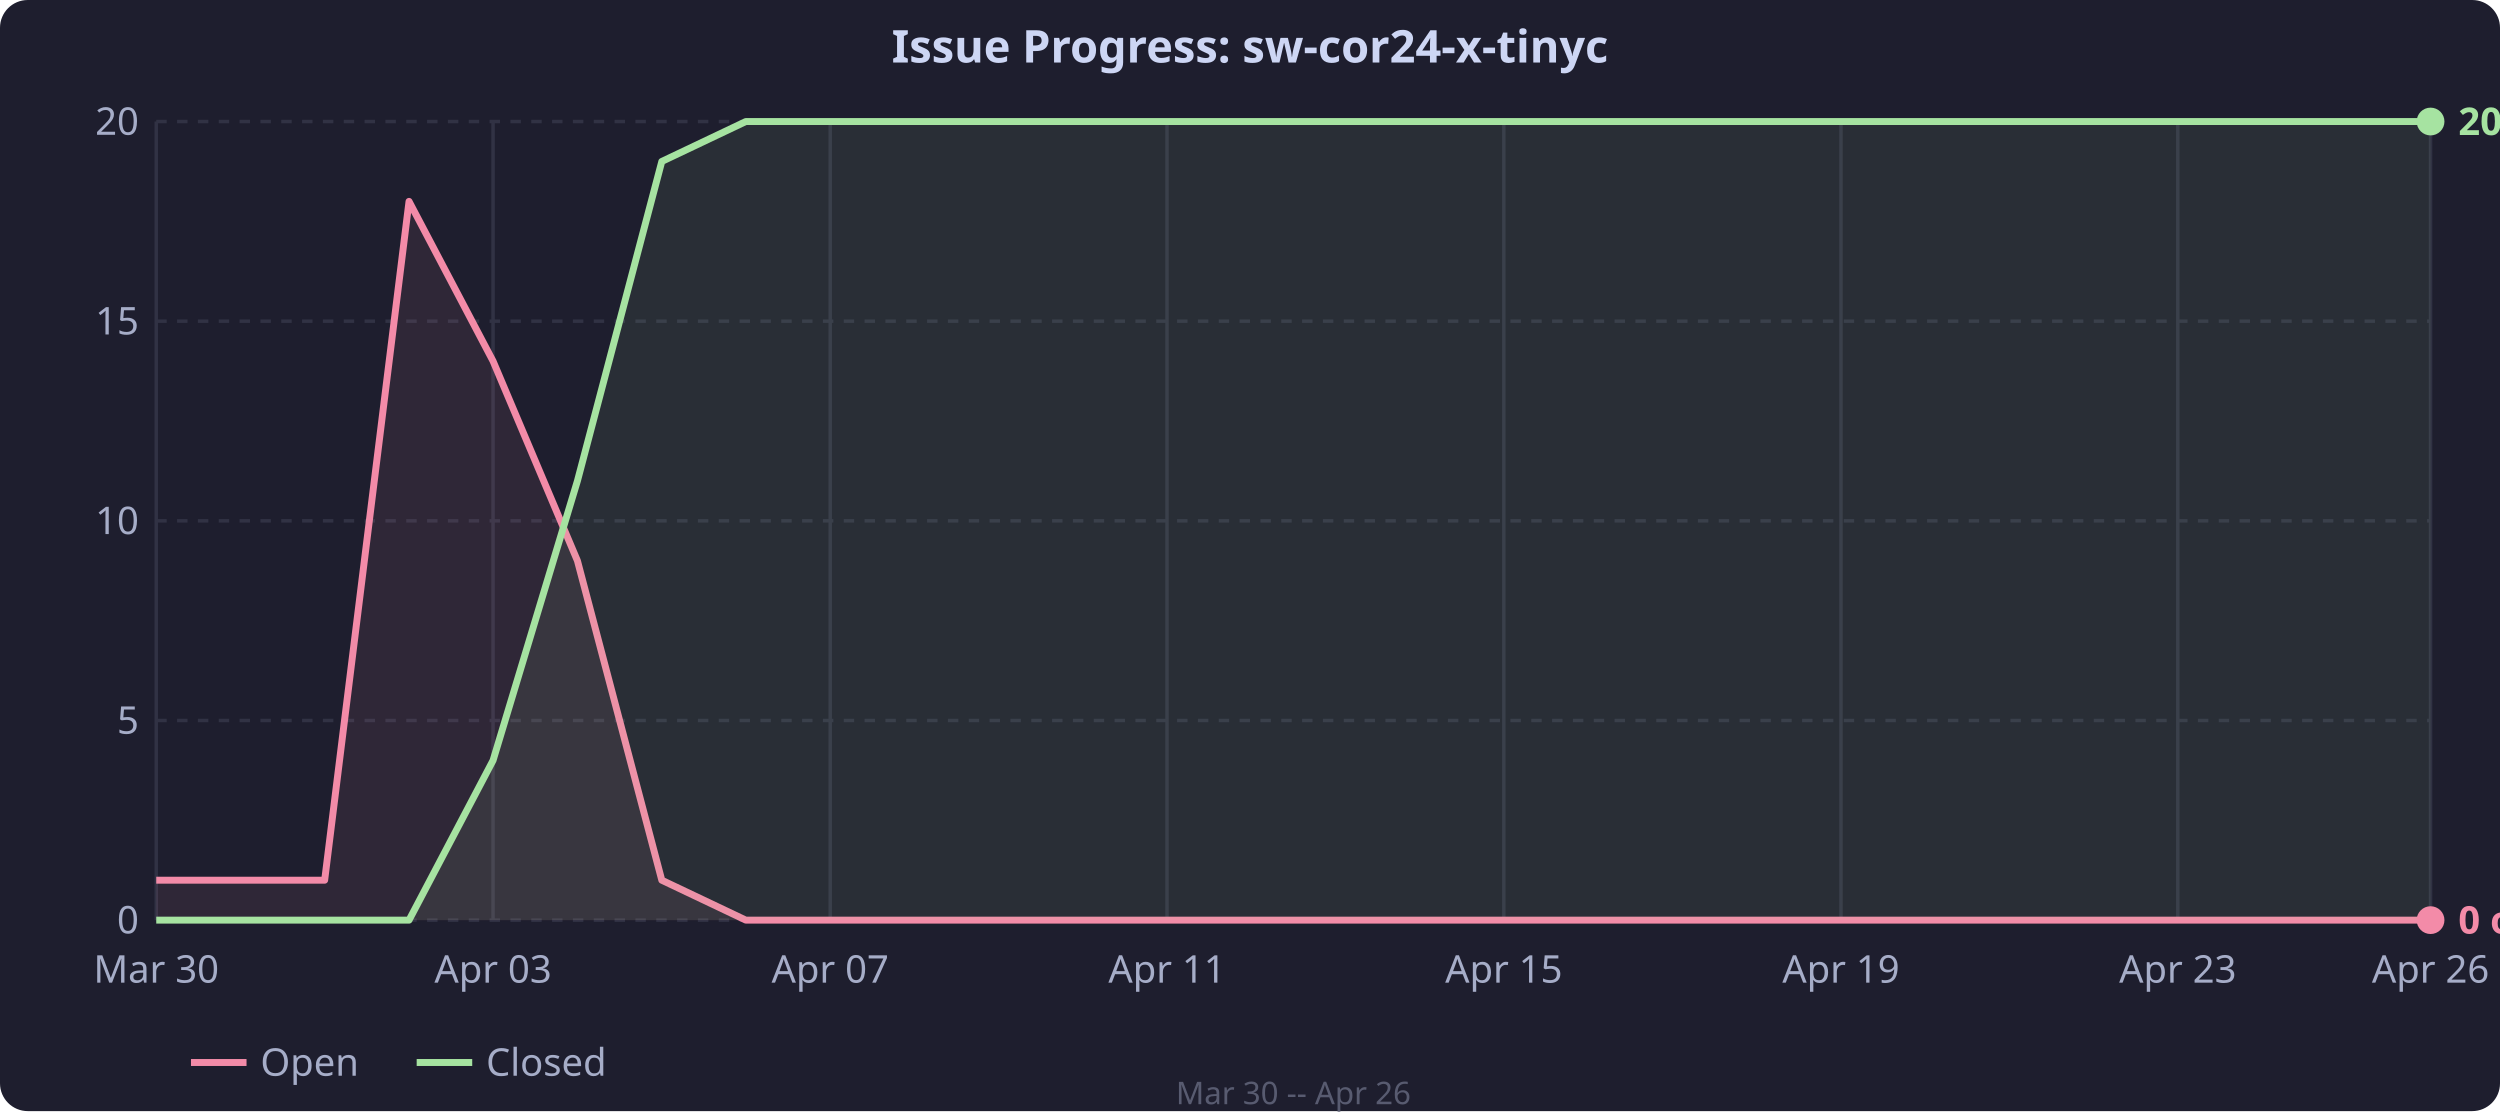
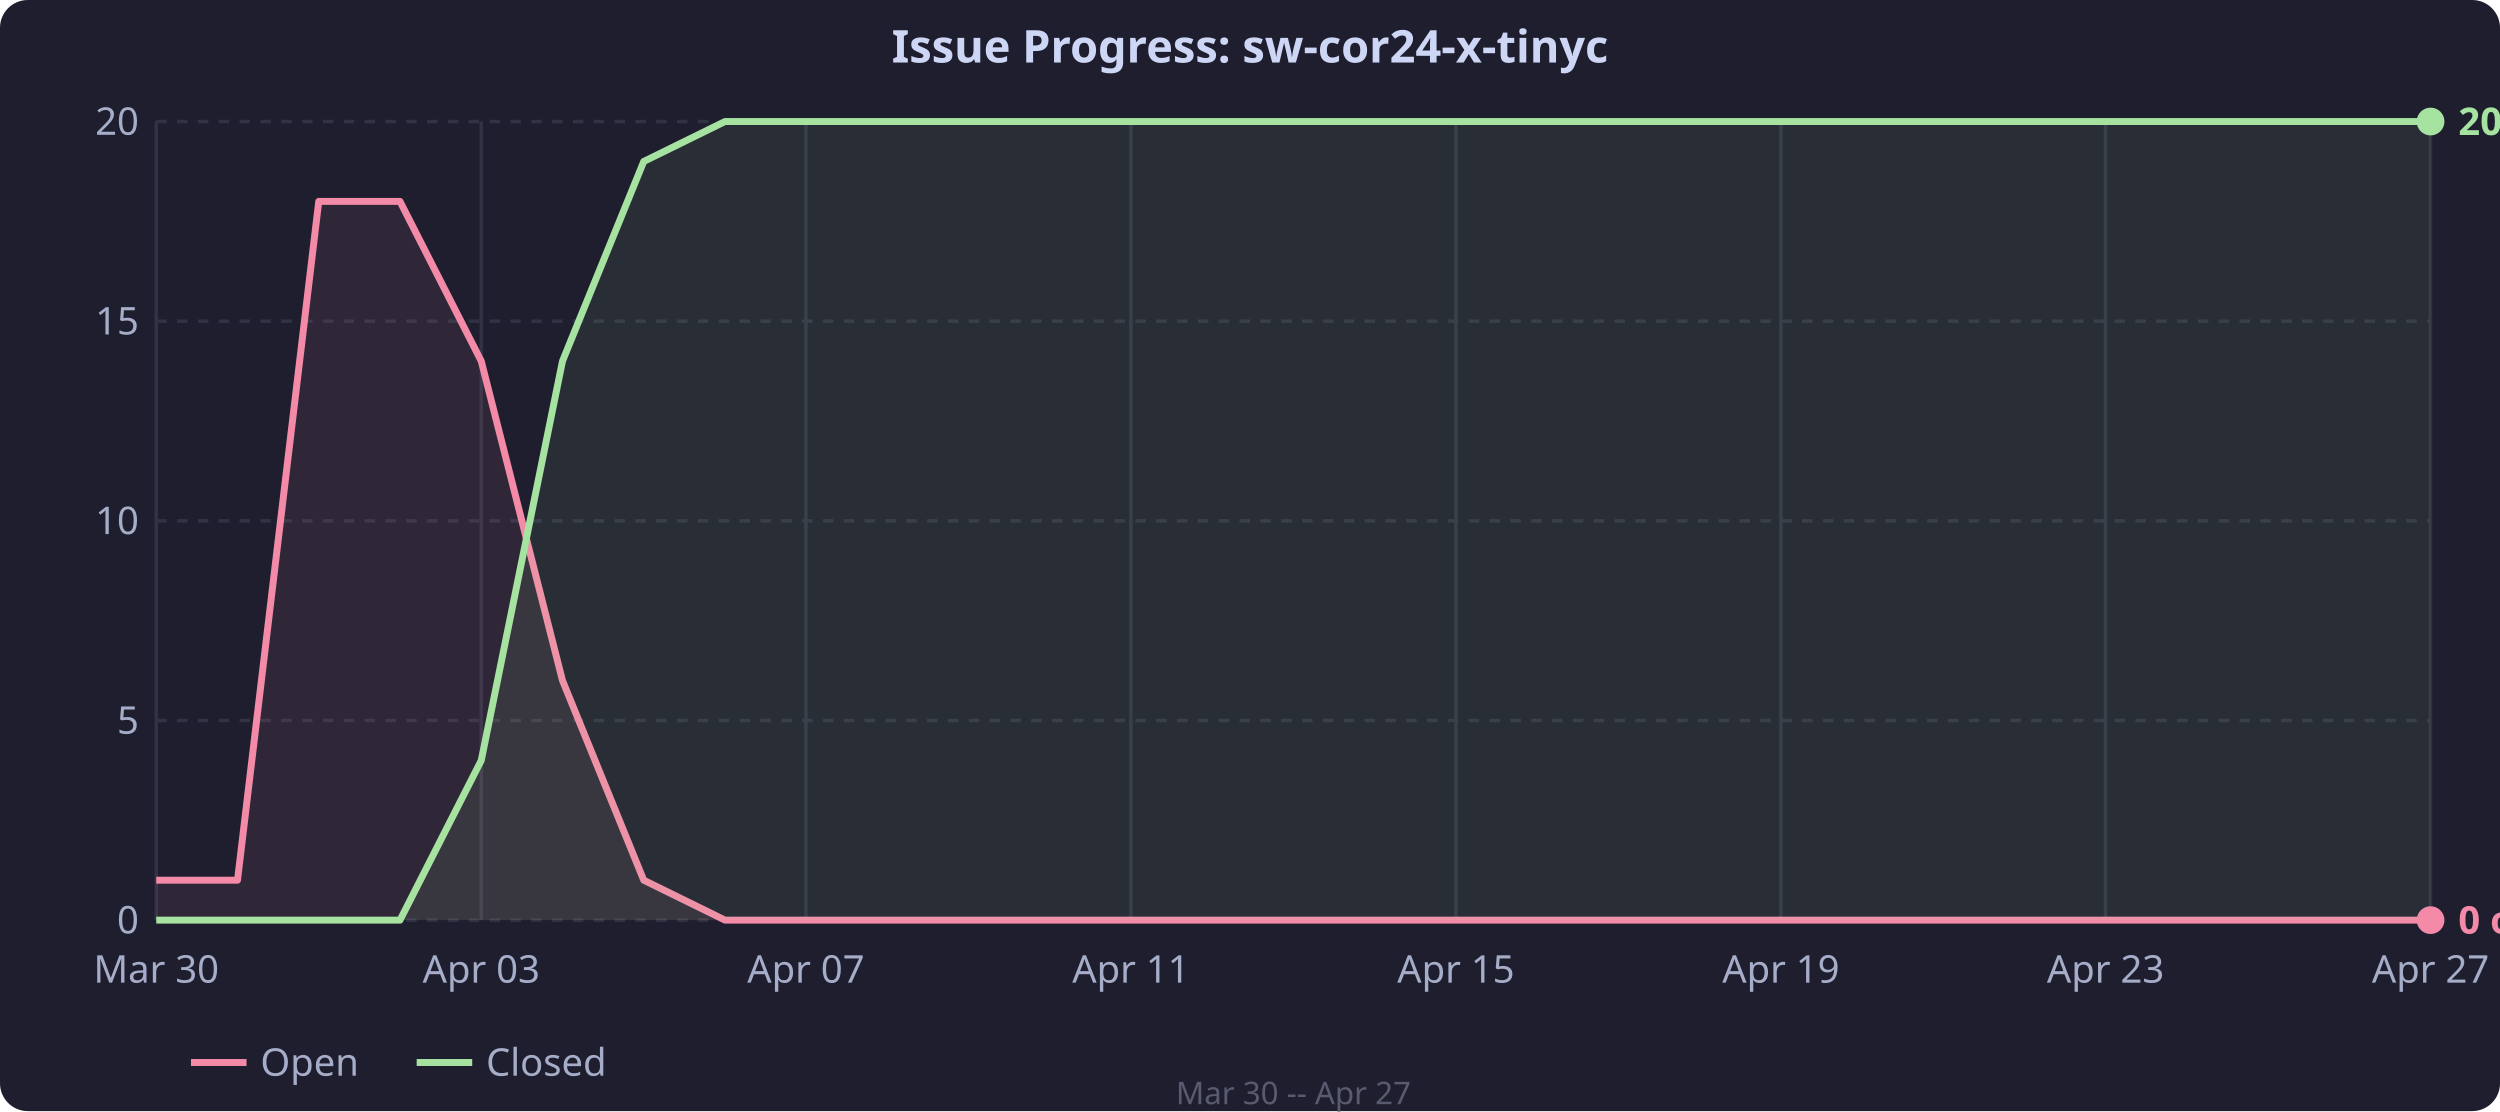
<svg xmlns="http://www.w3.org/2000/svg" viewBox="0 0 720 320" style="font-family: system-ui, sans-serif; font-size: 11px; color: #cdd6f4;">
  <rect width="720" height="320" fill="#1e1e2e" rx="8" />
  <line x1="45" y1="265.0" x2="700" y2="265.0" stroke="#313244" stroke-dasharray="3,3" />
  <text x="40" y="265.0" fill="#a6adc8" text-anchor="end" dominant-baseline="middle">0</text>
  <line x1="45" y1="207.5" x2="700" y2="207.5" stroke="#313244" stroke-dasharray="3,3" />
  <text x="40" y="207.5" fill="#a6adc8" text-anchor="end" dominant-baseline="middle">5</text>
  <line x1="45" y1="150.0" x2="700" y2="150.0" stroke="#313244" stroke-dasharray="3,3" />
  <text x="40" y="150.0" fill="#a6adc8" text-anchor="end" dominant-baseline="middle">10</text>
  <line x1="45" y1="92.5" x2="700" y2="92.5" stroke="#313244" stroke-dasharray="3,3" />
  <text x="40" y="92.5" fill="#a6adc8" text-anchor="end" dominant-baseline="middle">15</text>
  <line x1="45" y1="35.0" x2="700" y2="35.0" stroke="#313244" stroke-dasharray="3,3" />
  <text x="40" y="35.0" fill="#a6adc8" text-anchor="end" dominant-baseline="middle">20</text>
  <text x="45.0" y="283" fill="#a6adc8" text-anchor="middle">Mar 30</text>
  <line x1="45.0" y1="35" x2="45.0" y2="265" stroke="#313244" />
-   <text x="142.0" y="283" fill="#a6adc8" text-anchor="middle">Apr 03</text>
-   <line x1="142.0" y1="35" x2="142.0" y2="265" stroke="#313244" />
-   <text x="239.1" y="283" fill="#a6adc8" text-anchor="middle">Apr 07</text>
-   <line x1="239.1" y1="35" x2="239.1" y2="265" stroke="#313244" />
-   <text x="336.1" y="283" fill="#a6adc8" text-anchor="middle">Apr 11</text>
-   <line x1="336.1" y1="35" x2="336.1" y2="265" stroke="#313244" />
-   <text x="433.1" y="283" fill="#a6adc8" text-anchor="middle">Apr 15</text>
-   <line x1="433.1" y1="35" x2="433.1" y2="265" stroke="#313244" />
-   <text x="530.2" y="283" fill="#a6adc8" text-anchor="middle">Apr 19</text>
-   <line x1="530.2" y1="35" x2="530.2" y2="265" stroke="#313244" />
-   <text x="627.2" y="283" fill="#a6adc8" text-anchor="middle">Apr 23</text>
-   <line x1="627.2" y1="35" x2="627.2" y2="265" stroke="#313244" />
-   <text x="700.0" y="283" fill="#a6adc8" text-anchor="middle">Apr 26</text>
+   <text x="138.6" y="283" fill="#a6adc8" text-anchor="middle">Apr 03</text>
+   <line x1="138.6" y1="35" x2="138.6" y2="265" stroke="#313244" />
+   <text x="232.1" y="283" fill="#a6adc8" text-anchor="middle">Apr 07</text>
+   <line x1="232.1" y1="35" x2="232.1" y2="265" stroke="#313244" />
+   <text x="325.7" y="283" fill="#a6adc8" text-anchor="middle">Apr 11</text>
+   <line x1="325.7" y1="35" x2="325.7" y2="265" stroke="#313244" />
+   <text x="419.3" y="283" fill="#a6adc8" text-anchor="middle">Apr 15</text>
+   <line x1="419.3" y1="35" x2="419.3" y2="265" stroke="#313244" />
+   <text x="512.9" y="283" fill="#a6adc8" text-anchor="middle">Apr 19</text>
+   <line x1="512.9" y1="35" x2="512.9" y2="265" stroke="#313244" />
+   <text x="606.4" y="283" fill="#a6adc8" text-anchor="middle">Apr 23</text>
+   <line x1="606.4" y1="35" x2="606.4" y2="265" stroke="#313244" />
+   <text x="700.0" y="283" fill="#a6adc8" text-anchor="middle">Apr 27</text>
  <line x1="700.0" y1="35" x2="700.0" y2="265" stroke="#313244" />
-   <polygon fill="rgba(243,139,168,0.08)" points="45.0,253.5 69.3,253.5 93.5,253.5 117.8,58.0 142.0,104.0 166.3,161.5 190.6,253.5 214.8,265.0 239.1,265.0 263.3,265.0 287.6,265.0 311.9,265.0 336.1,265.0 360.4,265.0 384.6,265.0 408.9,265.0 433.1,265.0 457.4,265.0 481.7,265.0 505.9,265.0 530.2,265.0 554.4,265.0 578.7,265.0 603.0,265.0 627.2,265.0 651.5,265.0 675.7,265.0 700.0,265.0 700.0,265.0 45.0,265.0" />
-   <polyline fill="none" stroke="#f38ba8" stroke-width="2" stroke-linejoin="round" points="45.0,253.5 69.3,253.5 93.5,253.5 117.8,58.0 142.0,104.0 166.3,161.5 190.6,253.5 214.8,265.0 239.1,265.0 263.3,265.0 287.6,265.0 311.9,265.0 336.1,265.0 360.4,265.0 384.6,265.0 408.9,265.0 433.1,265.0 457.4,265.0 481.7,265.0 505.9,265.0 530.2,265.0 554.4,265.0 578.7,265.0 603.0,265.0 627.2,265.0 651.5,265.0 675.7,265.0 700.0,265.0" />
-   <polygon fill="rgba(166,227,161,0.08)" points="45.0,265.0 69.3,265.0 93.5,265.0 117.8,265.0 142.0,219.0 166.3,138.5 190.6,46.5 214.8,35.0 239.1,35.0 263.3,35.0 287.6,35.0 311.9,35.0 336.1,35.0 360.4,35.0 384.6,35.0 408.9,35.0 433.1,35.0 457.4,35.0 481.7,35.0 505.9,35.0 530.2,35.0 554.4,35.0 578.7,35.0 603.0,35.0 627.2,35.0 651.5,35.0 675.7,35.0 700.0,35.0 700.0,265.0 45.0,265.0" />
-   <polyline fill="none" stroke="#a6e3a1" stroke-width="2" stroke-linejoin="round" points="45.0,265.0 69.3,265.0 93.5,265.0 117.8,265.0 142.0,219.0 166.3,138.5 190.6,46.5 214.8,35.0 239.1,35.0 263.3,35.0 287.6,35.0 311.9,35.0 336.1,35.0 360.4,35.0 384.6,35.0 408.9,35.0 433.1,35.0 457.4,35.0 481.7,35.0 505.9,35.0 530.2,35.0 554.4,35.0 578.7,35.0 603.0,35.0 627.2,35.0 651.5,35.0 675.7,35.0 700.0,35.0" />
+   <polygon fill="rgba(243,139,168,0.08)" points="45.0,253.5 68.4,253.5 91.8,58.0 115.2,58.0 138.6,104.0 162.0,196.0 185.4,253.5 208.8,265.0 232.1,265.0 255.5,265.0 278.9,265.0 302.3,265.0 325.7,265.0 349.1,265.0 372.5,265.0 395.9,265.0 419.3,265.0 442.7,265.0 466.1,265.0 489.5,265.0 512.9,265.0 536.2,265.0 559.6,265.0 583.0,265.0 606.4,265.0 629.8,265.0 653.2,265.0 676.6,265.0 700.0,265.0 700.0,265.0 45.0,265.0" />
+   <polyline fill="none" stroke="#f38ba8" stroke-width="2" stroke-linejoin="round" points="45.0,253.5 68.4,253.5 91.8,58.0 115.2,58.0 138.6,104.0 162.0,196.0 185.4,253.5 208.8,265.0 232.1,265.0 255.5,265.0 278.9,265.0 302.3,265.0 325.7,265.0 349.1,265.0 372.5,265.0 395.9,265.0 419.3,265.0 442.7,265.0 466.1,265.0 489.5,265.0 512.9,265.0 536.2,265.0 559.6,265.0 583.0,265.0 606.4,265.0 629.8,265.0 653.2,265.0 676.6,265.0 700.0,265.0" />
+   <polygon fill="rgba(166,227,161,0.08)" points="45.0,265.0 68.4,265.0 91.8,265.0 115.2,265.0 138.6,219.0 162.0,104.0 185.4,46.5 208.8,35.0 232.1,35.0 255.5,35.0 278.9,35.0 302.3,35.0 325.7,35.0 349.1,35.0 372.5,35.0 395.9,35.0 419.3,35.0 442.7,35.0 466.1,35.0 489.5,35.0 512.9,35.0 536.2,35.0 559.6,35.0 583.0,35.0 606.4,35.0 629.8,35.0 653.2,35.0 676.6,35.0 700.0,35.0 700.0,265.0 45.0,265.0" />
+   <polyline fill="none" stroke="#a6e3a1" stroke-width="2" stroke-linejoin="round" points="45.0,265.0 68.4,265.0 91.8,265.0 115.2,265.0 138.6,219.0 162.0,104.0 185.4,46.5 208.8,35.0 232.1,35.0 255.5,35.0 278.9,35.0 302.3,35.0 325.7,35.0 349.1,35.0 372.5,35.0 395.9,35.0 419.3,35.0 442.7,35.0 466.1,35.0 489.5,35.0 512.9,35.0 536.2,35.0 559.6,35.0 583.0,35.0 606.4,35.0 629.8,35.0 653.2,35.0 676.6,35.0 700.0,35.0" />
  <circle cx="700.0" cy="265.0" r="4" fill="#f38ba8" />
  <circle cx="700.0" cy="35.0" r="4" fill="#a6e3a1" />
  <text x="708.0" y="265.0" fill="#f38ba8" text-anchor="start" dominant-baseline="middle" font-size="11px" font-weight="600">0 open</text>
  <text x="708.0" y="35.0" fill="#a6e3a1" text-anchor="start" dominant-baseline="middle" font-size="11px" font-weight="600">20 closed</text>
  <text x="360" y="18" fill="#cdd6f4" text-anchor="middle" font-size="13px" font-weight="600">Issue Progress: sw-cor24-x-tinyc</text>
  <line x1="55" y1="306" x2="71" y2="306" stroke="#f38ba8" stroke-width="2" />
  <text x="75" y="306" fill="#a6adc8" dominant-baseline="middle">Open</text>
  <line x1="120" y1="306" x2="136" y2="306" stroke="#a6e3a1" stroke-width="2" />
  <text x="140" y="306" fill="#a6adc8" dominant-baseline="middle">Closed</text>
-   <text x="372.5" y="318" fill="#585b70" text-anchor="middle" font-size="9px">Mar 30 -- Apr 26</text>
+   <text x="372.5" y="318" fill="#585b70" text-anchor="middle" font-size="9px">Mar 30 -- Apr 27</text>
</svg>
